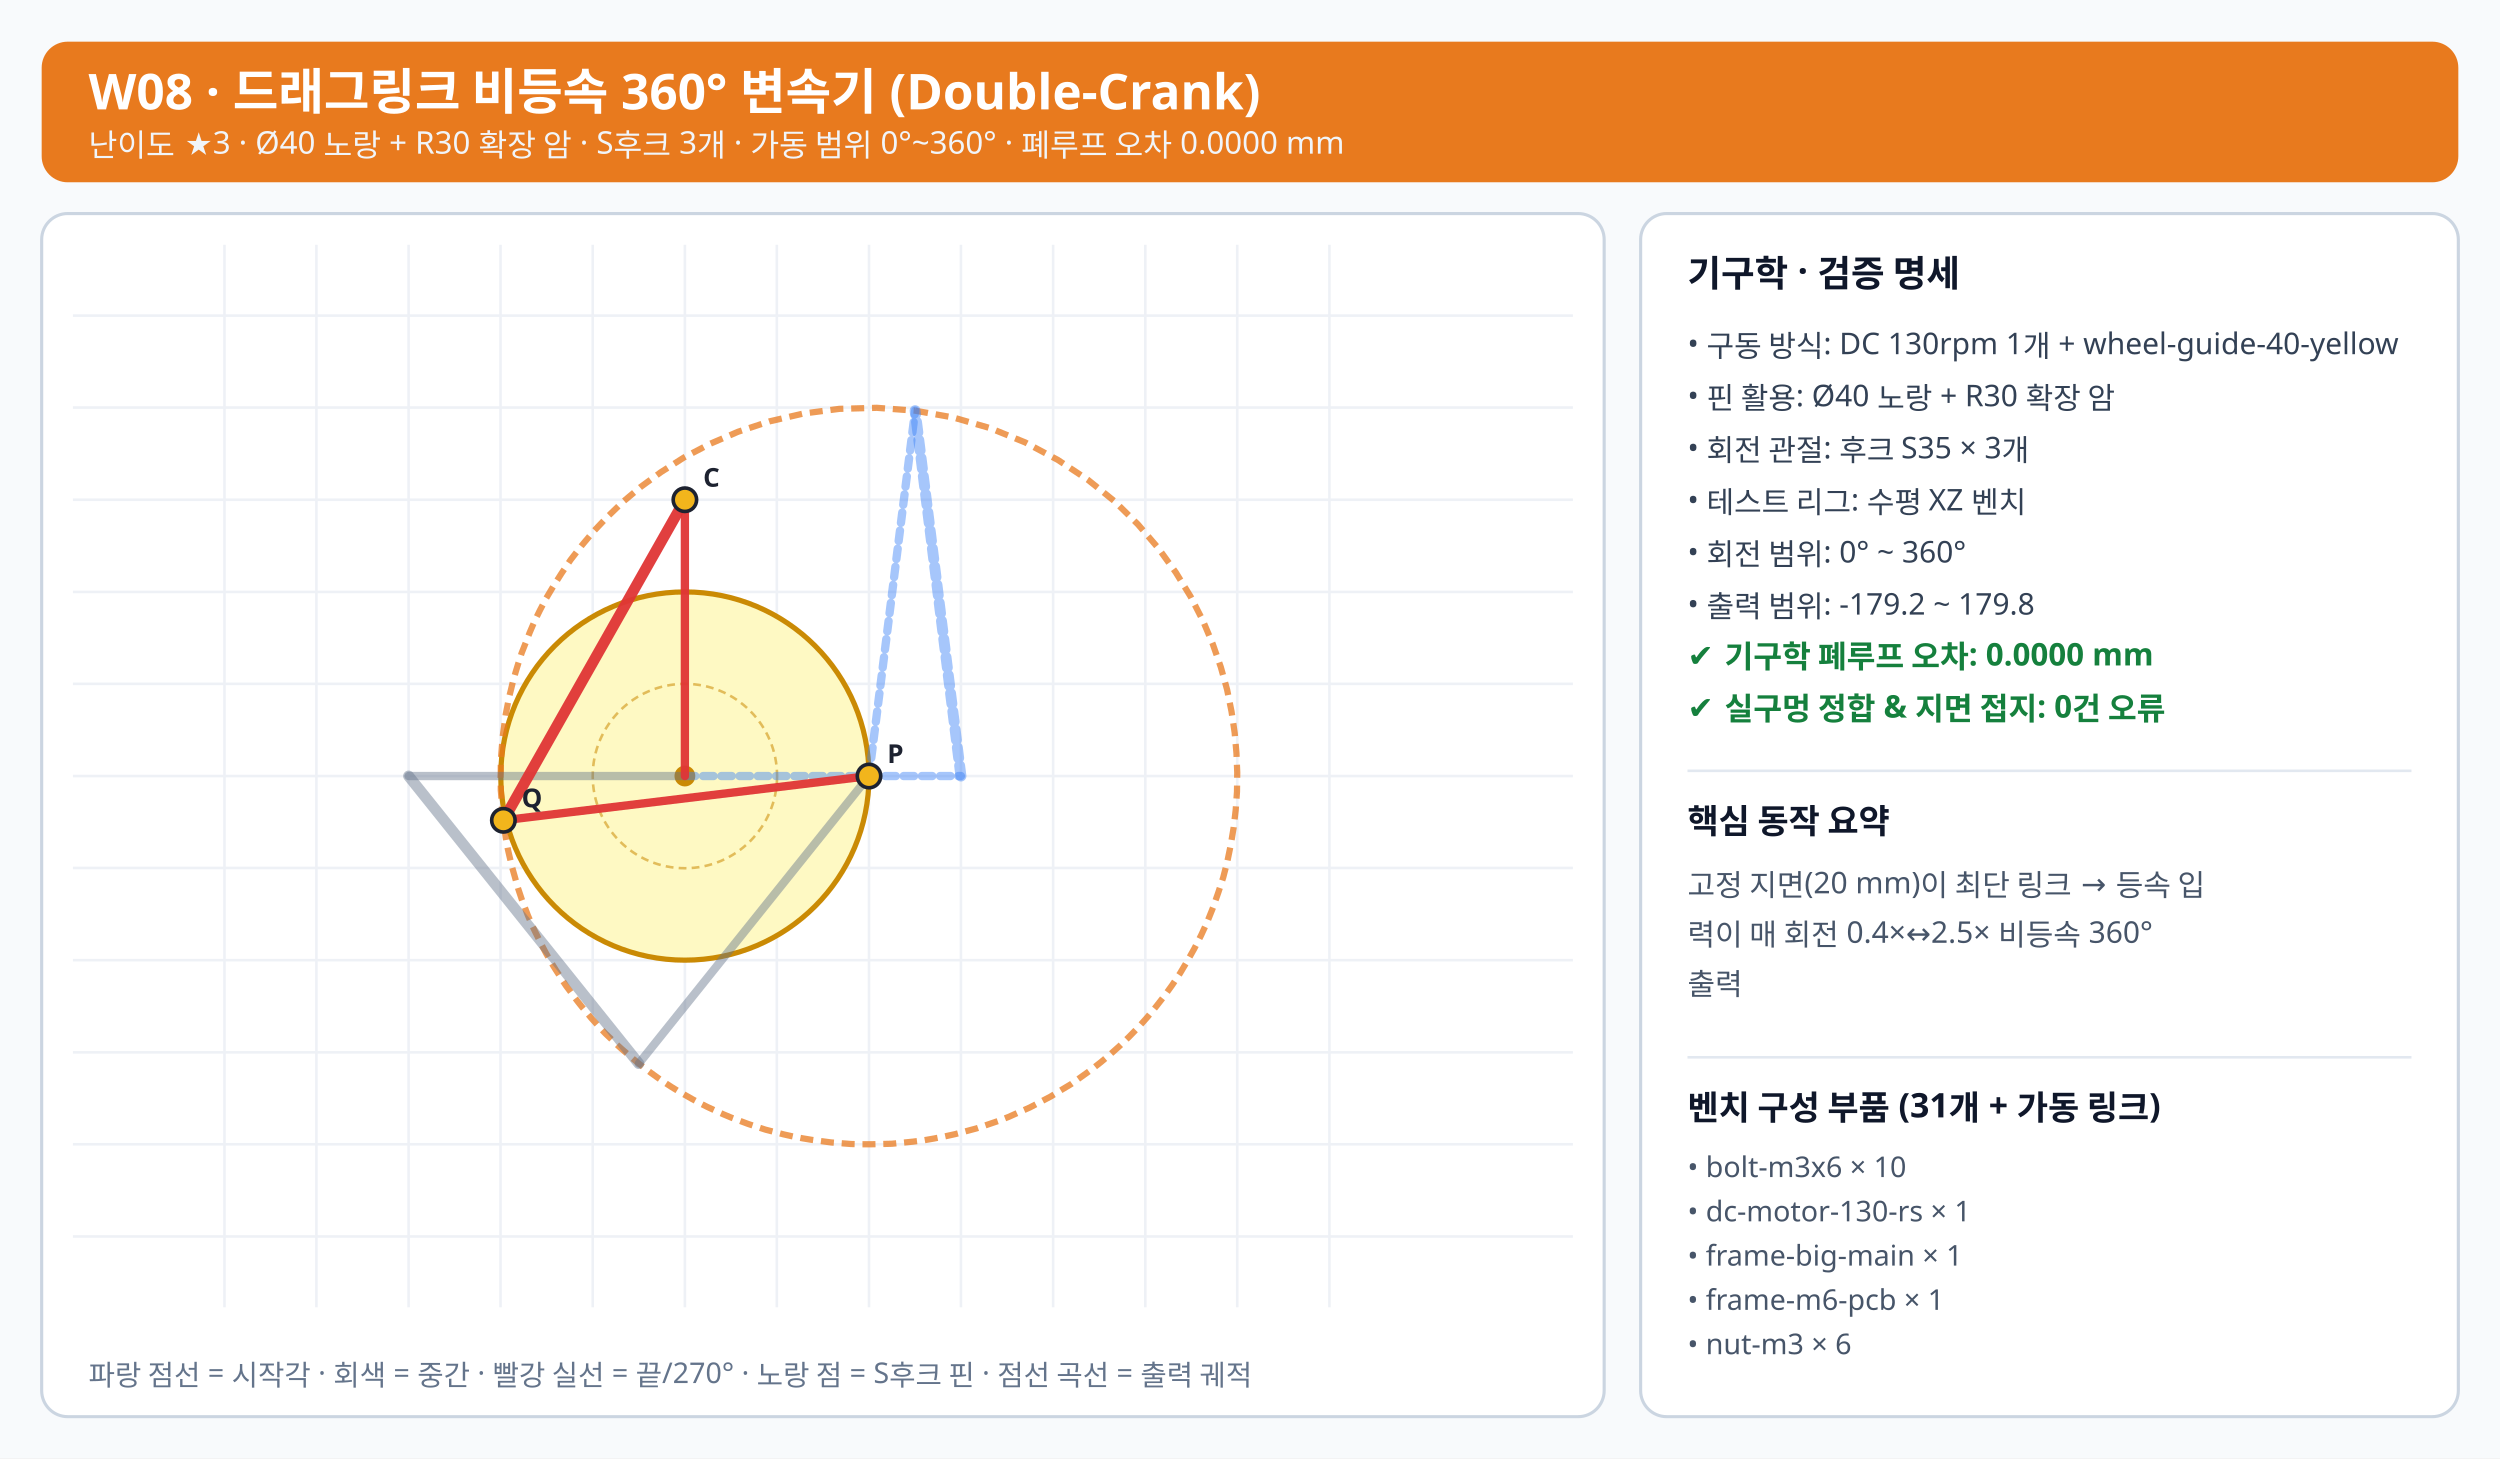
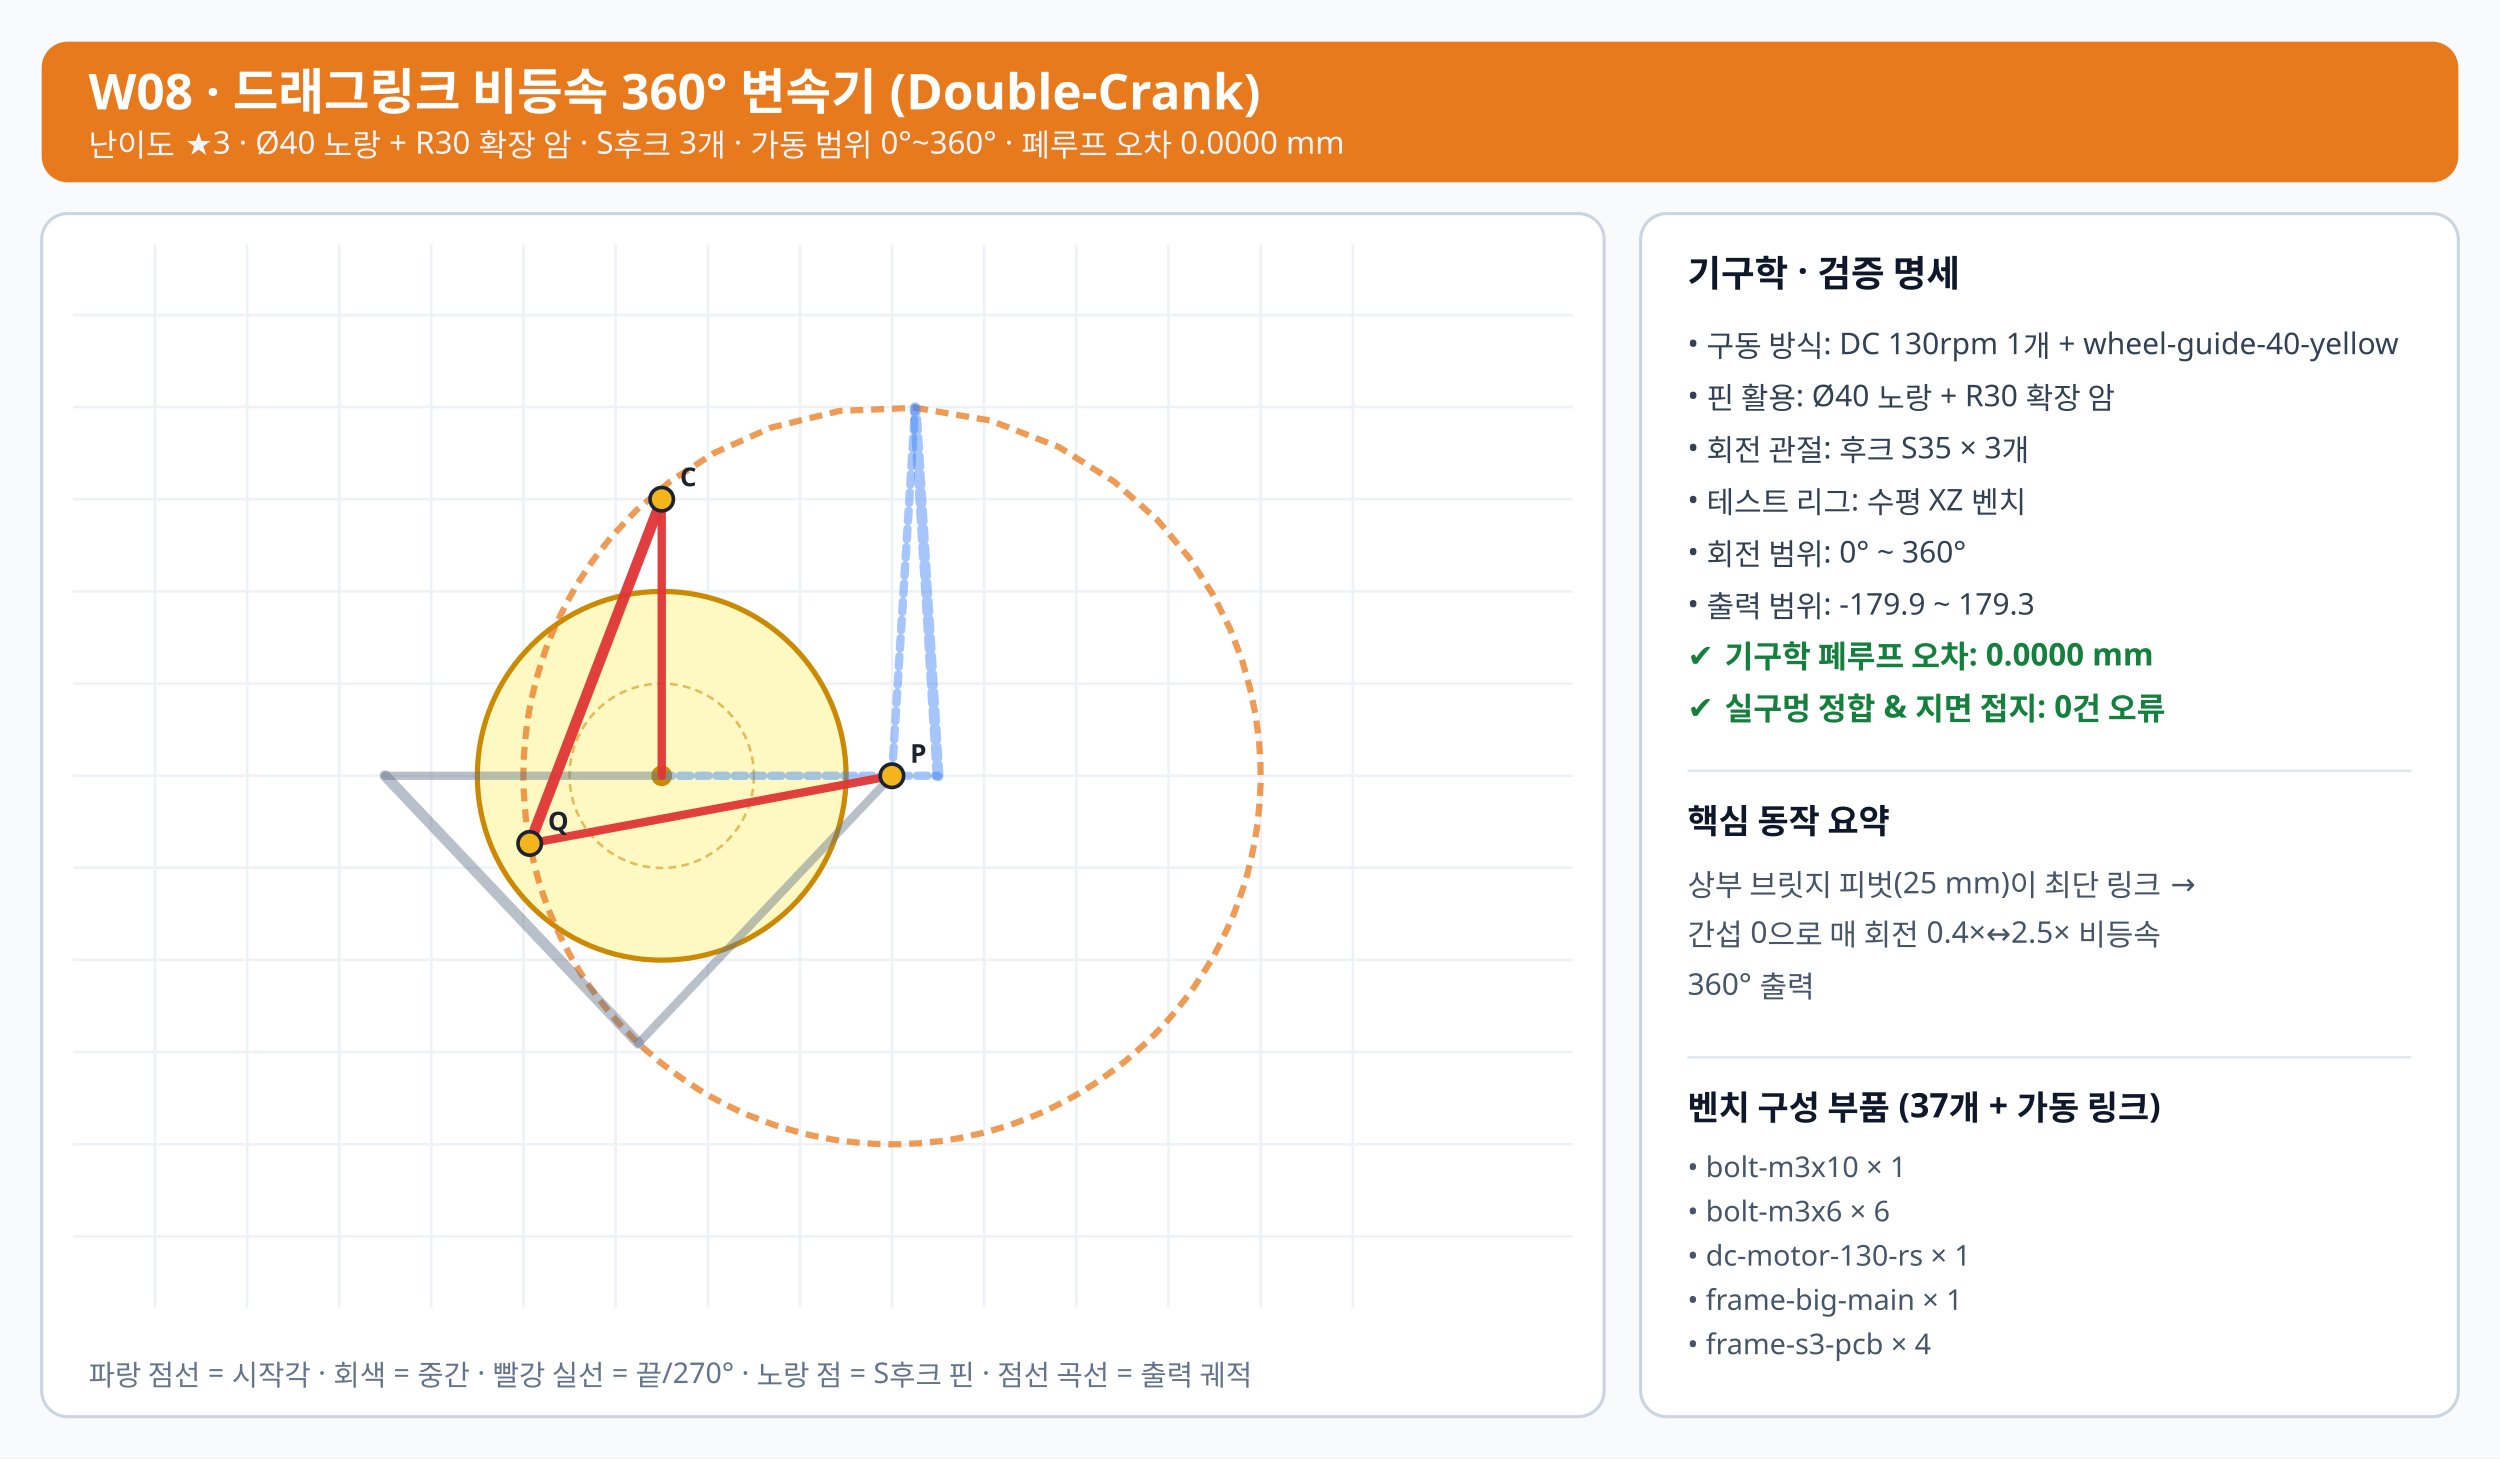
<svg xmlns="http://www.w3.org/2000/svg" viewBox="0 0 960 560" font-family="Pretendard,Apple SD Gothic Neo,sans-serif">
  <rect width="960" height="560" fill="#f8fafc" />
  <rect x="16" y="16" width="928" height="54" rx="10" fill="#e87a1e" />
  <text x="34" y="42" fill="#fff" font-size="19" font-weight="800">W08 · 드래그링크 비등속 360° 변속기 (Double-Crank)</text>
  <text x="34" y="60" fill="#f1f5f9" font-size="12">난이도 ★3 · Ø40 노랑 + R30 확장 암 · S후크 3개 · 가동 범위 0°~360° · 폐루프 오차 0.0000 mm</text>
  <rect x="16" y="82" width="600" height="462" rx="10" fill="#fff" stroke="#cbd5e1" stroke-width="1.2" />
-   <line x1="86.2" y1="94" x2="86.2" y2="502" stroke="#eef1f6" stroke-width="1" />
-   <line x1="121.5" y1="94" x2="121.5" y2="502" stroke="#eef1f6" stroke-width="1" />
-   <line x1="156.9" y1="94" x2="156.9" y2="502" stroke="#eef1f6" stroke-width="1" />
-   <line x1="192.2" y1="94" x2="192.2" y2="502" stroke="#eef1f6" stroke-width="1" />
-   <line x1="227.6" y1="94" x2="227.6" y2="502" stroke="#eef1f6" stroke-width="1" />
-   <line x1="263.0" y1="94" x2="263.0" y2="502" stroke="#eef1f6" stroke-width="1" />
-   <line x1="298.3" y1="94" x2="298.3" y2="502" stroke="#eef1f6" stroke-width="1" />
-   <line x1="333.7" y1="94" x2="333.7" y2="502" stroke="#eef1f6" stroke-width="1" />
-   <line x1="369.0" y1="94" x2="369.0" y2="502" stroke="#eef1f6" stroke-width="1" />
-   <line x1="404.4" y1="94" x2="404.4" y2="502" stroke="#eef1f6" stroke-width="1" />
-   <line x1="439.8" y1="94" x2="439.8" y2="502" stroke="#eef1f6" stroke-width="1" />
-   <line x1="475.1" y1="94" x2="475.1" y2="502" stroke="#eef1f6" stroke-width="1" />
-   <line x1="510.5" y1="94" x2="510.5" y2="502" stroke="#eef1f6" stroke-width="1" />
-   <line x1="28" y1="121.2" x2="604" y2="121.2" stroke="#eef1f6" stroke-width="1" />
-   <line x1="28" y1="156.5" x2="604" y2="156.5" stroke="#eef1f6" stroke-width="1" />
-   <line x1="28" y1="191.9" x2="604" y2="191.9" stroke="#eef1f6" stroke-width="1" />
-   <line x1="28" y1="227.3" x2="604" y2="227.3" stroke="#eef1f6" stroke-width="1" />
-   <line x1="28" y1="262.6" x2="604" y2="262.6" stroke="#eef1f6" stroke-width="1" />
-   <line x1="28" y1="298.0" x2="604" y2="298.0" stroke="#eef1f6" stroke-width="1" />
-   <line x1="28" y1="333.3" x2="604" y2="333.3" stroke="#eef1f6" stroke-width="1" />
-   <line x1="28" y1="368.7" x2="604" y2="368.7" stroke="#eef1f6" stroke-width="1" />
-   <line x1="28" y1="404.1" x2="604" y2="404.1" stroke="#eef1f6" stroke-width="1" />
+   <line x1="59.5" y1="94" x2="59.5" y2="502" stroke="#eef1f6" stroke-width="1" />
+   <line x1="94.9" y1="94" x2="94.9" y2="502" stroke="#eef1f6" stroke-width="1" />
+   <line x1="130.3" y1="94" x2="130.3" y2="502" stroke="#eef1f6" stroke-width="1" />
+   <line x1="165.6" y1="94" x2="165.6" y2="502" stroke="#eef1f6" stroke-width="1" />
+   <line x1="201.0" y1="94" x2="201.0" y2="502" stroke="#eef1f6" stroke-width="1" />
+   <line x1="236.4" y1="94" x2="236.4" y2="502" stroke="#eef1f6" stroke-width="1" />
+   <line x1="271.8" y1="94" x2="271.8" y2="502" stroke="#eef1f6" stroke-width="1" />
+   <line x1="307.2" y1="94" x2="307.2" y2="502" stroke="#eef1f6" stroke-width="1" />
+   <line x1="342.5" y1="94" x2="342.5" y2="502" stroke="#eef1f6" stroke-width="1" />
+   <line x1="377.9" y1="94" x2="377.9" y2="502" stroke="#eef1f6" stroke-width="1" />
+   <line x1="413.3" y1="94" x2="413.3" y2="502" stroke="#eef1f6" stroke-width="1" />
+   <line x1="448.7" y1="94" x2="448.7" y2="502" stroke="#eef1f6" stroke-width="1" />
+   <line x1="484.1" y1="94" x2="484.1" y2="502" stroke="#eef1f6" stroke-width="1" />
+   <line x1="519.5" y1="94" x2="519.5" y2="502" stroke="#eef1f6" stroke-width="1" />
+   <line x1="28" y1="121.0" x2="604" y2="121.0" stroke="#eef1f6" stroke-width="1" />
+   <line x1="28" y1="156.3" x2="604" y2="156.3" stroke="#eef1f6" stroke-width="1" />
+   <line x1="28" y1="191.7" x2="604" y2="191.7" stroke="#eef1f6" stroke-width="1" />
+   <line x1="28" y1="227.1" x2="604" y2="227.1" stroke="#eef1f6" stroke-width="1" />
+   <line x1="28" y1="262.5" x2="604" y2="262.5" stroke="#eef1f6" stroke-width="1" />
+   <line x1="28" y1="297.9" x2="604" y2="297.9" stroke="#eef1f6" stroke-width="1" />
+   <line x1="28" y1="333.2" x2="604" y2="333.2" stroke="#eef1f6" stroke-width="1" />
+   <line x1="28" y1="368.6" x2="604" y2="368.6" stroke="#eef1f6" stroke-width="1" />
+   <line x1="28" y1="404.0" x2="604" y2="404.0" stroke="#eef1f6" stroke-width="1" />
  <line x1="28" y1="439.4" x2="604" y2="439.4" stroke="#eef1f6" stroke-width="1" />
  <line x1="28" y1="474.8" x2="604" y2="474.8" stroke="#eef1f6" stroke-width="1" />
-   <circle cx="263.0" cy="298.0" r="70.7" fill="#fef9c3" stroke="#ca8a04" stroke-width="2.0" />
-   <circle cx="263.0" cy="298.0" r="35.4" fill="none" stroke="#ca8a04" stroke-width="1" stroke-opacity="0.55" stroke-dasharray="3 2" />
-   <circle cx="263.0" cy="298.0" r="4" fill="#ca8a04" />
-   <polyline points="351.4,157.7 366.0,160.3 380.2,164.4 393.7,169.9 406.2,176.6 417.7,184.2 428.0,192.5 437.0,201.4 444.8,210.5 451.5,219.8 457.2,229.1 461.9,238.3 465.7,247.3 468.8,256.2 471.2,264.8 472.9,273.2 474.1,281.3 474.8,289.2 475.1,296.7 475.0,304.1 474.5,311.1 473.7,317.9 472.6,324.5 471.3,330.8 469.7,337.0 467.8,342.8 465.8,348.5 463.6,354.0 461.2,359.2 458.6,364.3 455.9,369.1 453.1,373.8 450.1,378.3 447.0,382.6 443.8,386.7 440.5,390.7 437.1,394.5 433.6,398.1 430.1,401.5 426.4,404.8 422.7,407.9 419.0,410.8 415.1,413.6 411.3,416.3 407.3,418.7 403.4,421.1 399.4,423.2 395.4,425.3 391.3,427.1 387.3,428.9 383.2,430.5 379.1,431.9 375.0,433.3 370.9,434.4 366.8,435.5 362.7,436.4 358.6,437.2 354.6,437.9 350.5,438.4 346.5,438.8 342.5,439.2 338.5,439.3 334.6,439.4 330.7,439.4 326.8,439.3 323.0,439.0 319.2,438.7 315.4,438.2 311.7,437.7 308.1,437.1 304.5,436.4 300.9,435.6 297.5,434.7 294.0,433.8 290.6,432.7 287.3,431.6 284.1,430.4 280.9,429.2 277.8,427.9 274.7,426.5 271.7,425.1 268.7,423.6 265.9,422.1 263.1,420.5 260.3,418.9 257.7,417.3 255.1,415.6 252.5,413.8 250.0,412.0 247.6,410.2 245.3,408.4 243.0,406.5 240.8,404.6 238.6,402.7 236.5,400.8 234.5,398.8 232.5,396.9 230.6,394.9 228.8,392.9 227.0,390.9 225.3,388.8 223.6,386.8 222.0,384.8 220.4,382.7 218.9,380.6 217.4,378.6 216.0,376.5 214.7,374.4 213.4,372.4 212.1,370.3 210.9,368.2 209.7,366.1 208.6,364.0 207.5,361.9 206.5,359.8 205.5,357.8 204.5,355.7 203.6,353.6 202.7,351.5 201.9,349.4 201.1,347.3 200.3,345.2 199.6,343.1 198.9,341.0 198.3,338.9 197.7,336.7 197.1,334.6 196.5,332.5 196.0,330.3 195.5,328.2 195.0,326.0 194.6,323.8 194.2,321.6 193.9,319.4 193.6,317.2 193.3,315.0 193.0,312.7 192.8,310.4 192.6,308.1 192.5,305.8 192.3,303.4 192.3,301.0 192.2,298.6 192.3,296.1 192.3,293.6 192.4,291.0 192.6,288.4 192.8,285.7 193.0,283.0 193.4,280.2 193.8,277.3 194.2,274.3 194.8,271.3 195.4,268.1 196.2,264.9 197.0,261.6 198.0,258.1 199.1,254.5 200.3,250.8 201.8,247.0 203.4,242.9 205.2,238.7 207.3,234.4 209.7,229.8 212.5,225.1 215.6,220.2 219.1,215.0 223.2,209.7 227.8,204.2 233.1,198.6 239.1,192.8 246.0,187.0 253.8,181.3 262.6,175.7 272.5,170.5 283.4,165.8 295.5,161.8 308.5,158.8 322.3,157.0 336.7,156.6 351.4,157.7" fill="none" stroke="#e87a1e" stroke-width="2.4" stroke-opacity="0.75" stroke-dasharray="5 3" />
-   <line x1="263.0" y1="298.0" x2="369.0" y2="298.0" stroke="#3b82f6" stroke-width="3.2" stroke-linecap="round" stroke-opacity="0.45" stroke-dasharray="4 3" />
-   <line x1="369.0" y1="298.0" x2="351.4" y2="157.7" stroke="#3b82f6" stroke-width="4.2" stroke-linecap="round" stroke-opacity="0.45" stroke-dasharray="4 3" />
-   <line x1="333.7" y1="298.0" x2="351.4" y2="157.7" stroke="#3b82f6" stroke-width="3.2" stroke-linecap="round" stroke-opacity="0.45" stroke-dasharray="4 3" />
-   <line x1="263.0" y1="298.0" x2="156.9" y2="298.0" stroke="#64748b" stroke-width="3.2" stroke-linecap="round" stroke-opacity="0.45" />
-   <line x1="156.9" y1="298.0" x2="245.3" y2="408.4" stroke="#64748b" stroke-width="4.2" stroke-linecap="round" stroke-opacity="0.45" />
-   <line x1="333.7" y1="298.0" x2="245.3" y2="408.4" stroke="#64748b" stroke-width="3.2" stroke-linecap="round" stroke-opacity="0.45" />
-   <line x1="263.0" y1="298.0" x2="263.0" y2="191.9" stroke="#e03636" stroke-width="3.2" stroke-linecap="round" stroke-opacity="0.95" />
-   <line x1="263.0" y1="191.9" x2="193.3" y2="315.0" stroke="#e03636" stroke-width="4.2" stroke-linecap="round" stroke-opacity="0.95" />
-   <line x1="333.7" y1="298.0" x2="193.3" y2="315.0" stroke="#e03636" stroke-width="3.2" stroke-linecap="round" stroke-opacity="0.95" />
-   <circle cx="263.0" cy="191.9" r="4.5" fill="#f2b51c" stroke="#1d2230" stroke-width="1.4" />
-   <text x="270.0" y="186.9" font-size="10" font-weight="700" fill="#1d2230">C</text>
-   <circle cx="193.3" cy="315.0" r="4.5" fill="#f2b51c" stroke="#1d2230" stroke-width="1.4" />
-   <text x="200.3" y="310.0" font-size="10" font-weight="700" fill="#1d2230">Q</text>
-   <circle cx="333.7" cy="298.0" r="4.5" fill="#f2b51c" stroke="#1d2230" stroke-width="1.4" />
-   <text x="340.7" y="293.0" font-size="10" font-weight="700" fill="#1d2230">P</text>
+   <circle cx="254.1" cy="297.9" r="70.8" fill="#fef9c3" stroke="#ca8a04" stroke-width="2.0" />
+   <circle cx="254.1" cy="297.9" r="35.4" fill="none" stroke="#ca8a04" stroke-width="1" stroke-opacity="0.55" stroke-dasharray="3 2" />
+   <circle cx="254.1" cy="297.9" r="4" fill="#ca8a04" />
+   <polyline points="351.4,156.6 380.4,161.5 406.5,171.6 427.9,185.0 444.5,199.7 456.8,214.4 465.8,228.4 472.3,241.4 476.9,253.3 480.0,264.3 482.1,274.4 483.4,283.7 484.0,292.4 484.1,300.5 483.7,308.1 483.0,315.3 482.0,322.1 480.7,328.6 479.2,334.8 477.5,340.6 475.5,346.3 473.5,351.7 471.2,356.8 468.8,361.8 466.3,366.6 463.6,371.2 460.8,375.6 458.0,379.8 455.0,383.8 451.9,387.7 448.7,391.5 445.4,395.1 442.1,398.5 438.6,401.8 435.1,404.9 431.6,407.9 427.9,410.7 424.2,413.4 420.5,416.0 416.7,418.4 412.9,420.7 409.0,422.8 405.1,424.8 401.2,426.7 397.2,428.4 393.2,430.0 389.2,431.5 385.2,432.8 381.2,434.0 377.2,435.1 373.1,436.0 369.1,436.9 365.1,437.6 361.1,438.2 357.1,438.6 353.1,439.0 349.2,439.2 345.3,439.4 341.4,439.4 337.5,439.3 333.7,439.1 329.9,438.8 326.1,438.4 322.4,438.0 318.8,437.4 315.2,436.7 311.6,436.0 308.1,435.1 304.7,434.2 301.3,433.2 297.9,432.2 294.7,431.0 291.5,429.8 288.3,428.6 285.2,427.3 282.2,425.9 279.3,424.5 276.4,423.0 273.6,421.5 270.8,419.9 268.2,418.3 265.6,416.6 263.0,414.9 260.6,413.2 258.2,411.5 255.9,409.7 253.6,408.0 251.4,406.1 249.3,404.3 247.2,402.5 245.2,400.6 243.3,398.8 241.5,396.9 239.7,395.0 237.9,393.2 236.2,391.3 234.6,389.4 233.1,387.6 231.6,385.7 230.1,383.8 228.7,382.0 227.4,380.1 226.1,378.3 224.8,376.4 223.6,374.6 222.5,372.8 221.4,371.0 220.3,369.2 219.3,367.5 218.3,365.7 217.4,363.9 216.5,362.2 215.6,360.5 214.8,358.8 214.0,357.1 213.2,355.4 212.5,353.7 211.8,352.1 211.1,350.4 210.5,348.8 209.9,347.2 209.3,345.6 208.7,344.0 208.2,342.4 207.7,340.8 207.2,339.3 206.7,337.7 206.3,336.1 205.9,334.6 205.5,333.1 205.1,331.5 204.7,330.0 204.4,328.5 204.0,326.9 203.7,325.4 203.4,323.9 203.2,322.3 202.9,320.8 202.6,319.3 202.4,317.7 202.2,316.2 202.0,314.6 201.8,313.0 201.7,311.4 201.5,309.8 201.4,308.2 201.3,306.5 201.2,304.8 201.1,303.1 201.1,301.4 201.0,299.6 201.0,297.7 201.0,295.8 201.1,293.9 201.1,291.9 201.2,289.8 201.4,287.7 201.6,285.4 201.8,283.1 202.1,280.6 202.4,278.0 202.8,275.3 203.3,272.4 203.9,269.2 204.7,265.9 205.6,262.3 206.7,258.3 208.0,254.0 209.6,249.2 211.7,244.0 214.3,238.1 217.6,231.5 221.8,224.0 227.3,215.7 234.6,206.3 244.3,196.0 257.3,184.9 274.3,173.9 296.1,164.2 322.3,157.8 351.4,156.6" fill="none" stroke="#e87a1e" stroke-width="2.4" stroke-opacity="0.75" stroke-dasharray="5 3" />
+   <line x1="254.1" y1="297.9" x2="360.2" y2="297.9" stroke="#3b82f6" stroke-width="3.2" stroke-linecap="round" stroke-opacity="0.45" stroke-dasharray="4 3" />
+   <line x1="360.2" y1="297.9" x2="351.4" y2="156.6" stroke="#3b82f6" stroke-width="4.2" stroke-linecap="round" stroke-opacity="0.45" stroke-dasharray="4 3" />
+   <line x1="342.5" y1="297.9" x2="351.4" y2="156.6" stroke="#3b82f6" stroke-width="3.2" stroke-linecap="round" stroke-opacity="0.45" stroke-dasharray="4 3" />
+   <line x1="254.1" y1="297.9" x2="147.9" y2="297.9" stroke="#64748b" stroke-width="3.2" stroke-linecap="round" stroke-opacity="0.45" />
+   <line x1="147.9" y1="297.9" x2="245.2" y2="400.6" stroke="#64748b" stroke-width="4.2" stroke-linecap="round" stroke-opacity="0.45" />
+   <line x1="342.5" y1="297.9" x2="245.2" y2="400.6" stroke="#64748b" stroke-width="3.2" stroke-linecap="round" stroke-opacity="0.45" />
+   <line x1="254.1" y1="297.9" x2="254.1" y2="191.7" stroke="#e03636" stroke-width="3.2" stroke-linecap="round" stroke-opacity="0.95" />
+   <line x1="254.1" y1="191.7" x2="203.4" y2="323.9" stroke="#e03636" stroke-width="4.2" stroke-linecap="round" stroke-opacity="0.95" />
+   <line x1="342.5" y1="297.9" x2="203.4" y2="323.9" stroke="#e03636" stroke-width="3.2" stroke-linecap="round" stroke-opacity="0.95" />
+   <circle cx="254.1" cy="191.7" r="4.5" fill="#f2b51c" stroke="#1d2230" stroke-width="1.4" />
+   <text x="261.1" y="186.7" font-size="10" font-weight="700" fill="#1d2230">C</text>
+   <circle cx="203.4" cy="323.9" r="4.5" fill="#f2b51c" stroke="#1d2230" stroke-width="1.4" />
+   <text x="210.4" y="318.9" font-size="10" font-weight="700" fill="#1d2230">Q</text>
+   <circle cx="342.5" cy="297.9" r="4.5" fill="#f2b51c" stroke="#1d2230" stroke-width="1.4" />
+   <text x="349.5" y="292.9" font-size="10" font-weight="700" fill="#1d2230">P</text>
  <text x="34" y="532" fill="#64748b" font-size="11">파랑 점선 = 시작각 · 회색 = 중간 · 빨강 실선 = 끝/270° · 노랑 점 = S후크 핀 · 점선 곡선 = 출력 궤적</text>
  <rect x="630" y="82" width="314" height="462" rx="10" fill="#fff" stroke="#cbd5e1" stroke-width="1.2" />
  <text x="648" y="110" fill="#0f172a" font-size="14" font-weight="800">기구학 · 검증 명세</text>
  <text x="648" y="136" fill="#334155" font-size="11.5">• 구동 방식: DC 130rpm 1개 + wheel-guide-40-yellow</text>
  <text x="648" y="156" fill="#334155" font-size="11.5">• 핀 활용: Ø40 노랑 + R30 확장 암</text>
  <text x="648" y="176" fill="#334155" font-size="11.5">• 회전 관절: 후크 S35 × 3개</text>
  <text x="648" y="196" fill="#334155" font-size="11.5">• 테스트 리그: 수평 XZ 벤치</text>
  <text x="648" y="216" fill="#334155" font-size="11.5">• 회전 범위: 0° ~ 360°</text>
-   <text x="648" y="236" fill="#334155" font-size="11.5">• 출력 범위: -179.2 ~ 179.8</text>
+   <text x="648" y="236" fill="#334155" font-size="11.5">• 출력 범위: -179.9 ~ 179.3</text>
  <text x="648" y="256" fill="#15803d" font-size="12" font-weight="800">✔ 기구학 폐루프 오차: 0.0000 mm</text>
  <text x="648" y="276" fill="#15803d" font-size="12" font-weight="800">✔ 실구멍 정합 &amp; 지면 접지: 0건 오류</text>
  <line x1="648" y1="296" x2="926" y2="296" stroke="#e2e8f0" />
  <text x="648" y="320" fill="#0f172a" font-size="13" font-weight="800">핵심 동작 요약</text>
-   <text x="648" y="344" fill="#475569" font-size="11.5">고정 지면(20 mm)이 최단 링크 → 등속 입</text>
-   <text x="648" y="363" fill="#475569" font-size="11.5">력이 매 회전 0.4×↔2.5× 비등속 360°</text>
-   <text x="648" y="382" fill="#475569" font-size="11.5"> 출력</text>
+   <text x="648" y="344" fill="#475569" font-size="11.5">상부 브릿지 피벗(25 mm)이 최단 링크 → </text>
+   <text x="648" y="363" fill="#475569" font-size="11.5">간섭 0으로 매 회전 0.4×↔2.5× 비등속 </text>
+   <text x="648" y="382" fill="#475569" font-size="11.5">360° 출력</text>
  <line x1="648" y1="406" x2="926" y2="406" stroke="#e2e8f0" />
-   <text x="648" y="430" fill="#0f172a" font-size="13" font-weight="800">벤치 구성 부품 (31개 + 가동 링크)</text>
-   <text x="648" y="452" fill="#475569" font-size="11">• bolt-m3x6 × 10</text>
-   <text x="648" y="469" fill="#475569" font-size="11">• dc-motor-130-rs × 1</text>
-   <text x="648" y="486" fill="#475569" font-size="11">• frame-big-main × 1</text>
-   <text x="648" y="503" fill="#475569" font-size="11">• frame-m6-pcb × 1</text>
-   <text x="648" y="520" fill="#475569" font-size="11">• nut-m3 × 6</text>
+   <text x="648" y="430" fill="#0f172a" font-size="13" font-weight="800">벤치 구성 부품 (37개 + 가동 링크)</text>
+   <text x="648" y="452" fill="#475569" font-size="11">• bolt-m3x10 × 1</text>
+   <text x="648" y="469" fill="#475569" font-size="11">• bolt-m3x6 × 6</text>
+   <text x="648" y="486" fill="#475569" font-size="11">• dc-motor-130-rs × 1</text>
+   <text x="648" y="503" fill="#475569" font-size="11">• frame-big-main × 1</text>
+   <text x="648" y="520" fill="#475569" font-size="11">• frame-s3-pcb × 4</text>
</svg>
